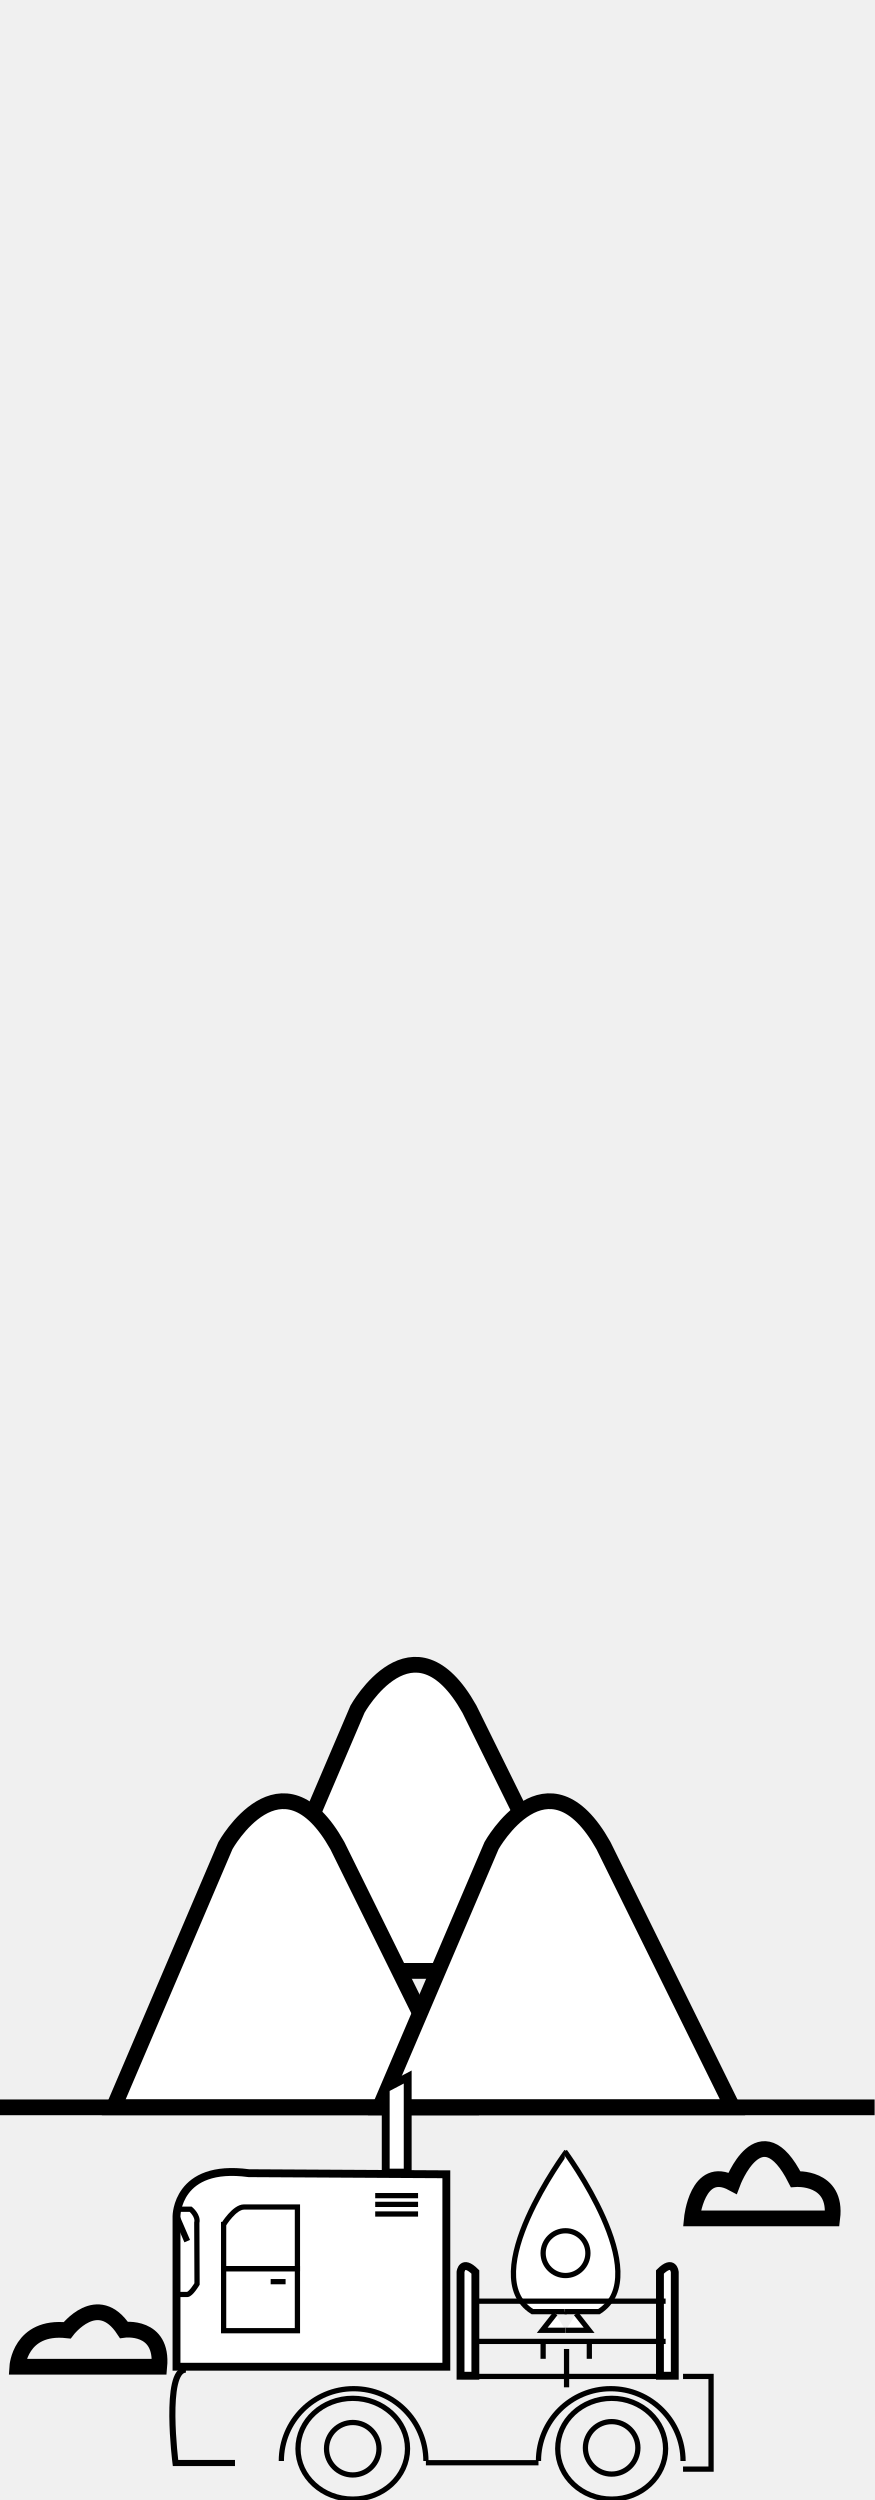
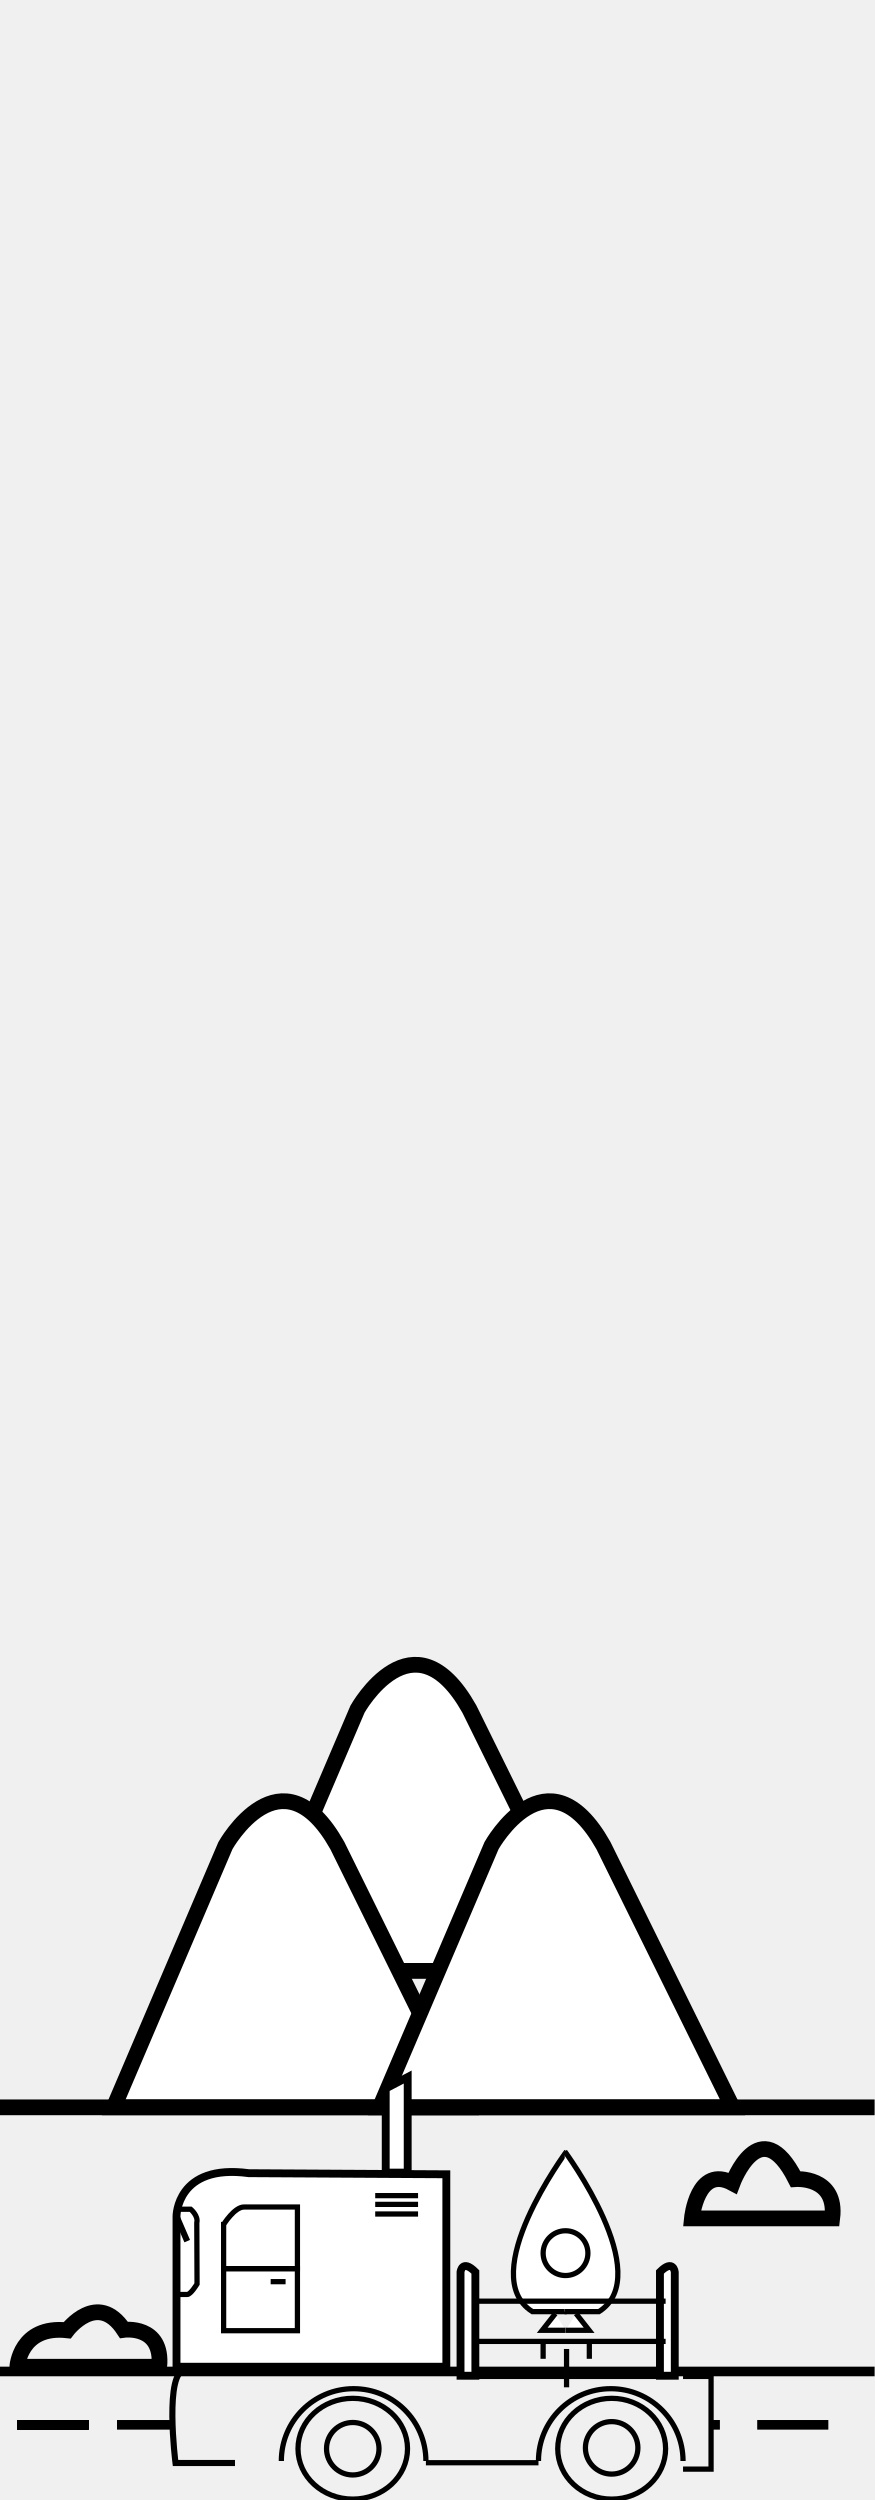
<svg xmlns="http://www.w3.org/2000/svg" version="1.1" x="0px" y="0px" width="1000px" height="2858.417px" viewBox="0 0 1000 2858.417" enable-background="new 0 0 1000 2858.417" xml:space="preserve">
  <g id="mountains">
    <path fill="#FFFFFF" stroke="#000000" stroke-width="18" stroke-miterlimit="10" d="M281,2253.459l127.782-299.328   c0,0,63.774-114.093,127.896,0l147.66,299.328H281z" />
    <path fill="#FFFFFF" stroke="#000000" stroke-width="18" stroke-miterlimit="10" d="M130,2409.459l127.782-299.328   c0,0,63.774-114.093,127.896,0l147.66,299.328H130z" />
    <path fill="#FFFFFF" stroke="#000000" stroke-width="18" stroke-miterlimit="10" d="M434.258,2409.459l127.782-299.328   c0,0,63.774-114.093,127.896,0l147.66,299.328H434.258z" />
  </g>
  <g id="Layer_3">
-     <line fill="none" stroke="#000000" stroke-width="18" stroke-miterlimit="10" x1="0" y1="2409.459" x2="1000" y2="2409.459" />
    <g id="bush">
      <path fill="none" stroke="#000000" stroke-width="18" stroke-miterlimit="10" d="M19.771,2706.07c0,0,3-47.553,57.005-41.678    c0,0,34.833-46.104,64.832-0.503c0,0,44.998-6.236,40.498,42.181H19.771z" />
      <path fill="none" stroke="#000000" stroke-width="18" stroke-miterlimit="10" d="M791.076,2536.417    c0,0,6.046-62.032,46.521-40.255c0,0,31.477-84.614,71.974-4.634c0,0,47.996-3.594,41.997,44.889H791.076z" />
    </g>
+     <line fill="none" stroke="#000000" stroke-width="11" stroke-miterlimit="10" x1="19.771" y1="2772.467" x2="101.097" y2="2772.467" />
+     <line fill="none" stroke="#000000" stroke-width="11" stroke-miterlimit="10" x1="19.771" y1="2772.467" x2="101.097" y2="2772.467" />
+     <line fill="none" stroke="#000000" stroke-width="11" stroke-miterlimit="10" x1="19.771" y1="2772.467" x2="101.097" y2="2772.467" />
+     <line fill="none" stroke="#000000" stroke-width="11" stroke-miterlimit="10" x1="19.771" y1="2772.467" x2="101.097" y2="2772.467" />
+     <line fill="none" stroke="#000000" stroke-width="11" stroke-miterlimit="10" x1="19.771" y1="2772.467" x2="101.097" y2="2772.467" />
+     <line fill="none" stroke="#000000" stroke-width="11" stroke-miterlimit="10" x1="19.771" y1="2772.467" x2="101.097" y2="2772.467" />
+     <line fill="none" stroke="#000000" stroke-width="11" stroke-miterlimit="10" x1="19.771" y1="2772.467" x2="101.097" y2="2772.467" />
+     <line fill="none" stroke="#000000" stroke-width="11" stroke-miterlimit="10" x1="19.771" y1="2772.467" x2="101.097" y2="2772.467" />
+     <line fill="none" stroke="#000000" stroke-width="11" stroke-miterlimit="10" x1="19.771" y1="2772.467" x2="101.097" y2="2772.467" />
+     <line display="none" fill="none" stroke="#000000" stroke-width="11" stroke-miterlimit="10" x1="243.771" y1="2772.467" x2="325.097" y2="2772.467" />
+     <line fill="none" stroke="#000000" stroke-width="11" stroke-miterlimit="10" x1="133.771" y1="2772.467" x2="197.065" y2="2772.467" />
+     <line display="none" fill="none" stroke="#000000" stroke-width="11" stroke-miterlimit="10" x1="372.771" y1="2772.467" x2="454.097" y2="2772.467" />
+     <line display="none" fill="none" stroke="#000000" stroke-width="11" stroke-miterlimit="10" x1="496.771" y1="2772.467" x2="578.098" y2="2772.467" />
+     <line display="none" fill="none" stroke="#000000" stroke-width="11" stroke-miterlimit="10" x1="616.771" y1="2772.467" x2="698.098" y2="2772.467" />
+     <line fill="none" stroke="#000000" stroke-width="11" stroke-miterlimit="10" x1="813" y1="2772.467" x2="823.098" y2="2772.467" />
+     <line fill="none" stroke="#000000" stroke-width="11" stroke-miterlimit="10" x1="865.771" y1="2772.467" x2="947.098" y2="2772.467" />
+   </g>
+   <g id="road">
+     <line fill="none" stroke="#000000" stroke-width="11" stroke-miterlimit="10" x1="0" y1="2711.459" x2="1000" y2="2711.459" />
+     <line fill="none" stroke="#000000" stroke-width="18" stroke-miterlimit="10" x1="0" y1="2409.459" x2="1000" y2="2409.459" />
  </g>
  <g id="truck">
    <path fill="#FFFFFF" stroke="#000000" stroke-width="9" stroke-miterlimit="10" d="M201.809,2706.07v-93.895v-78.246   c0,0,0-60.361,82.717-49.184l225.797,1.258v220.066H201.809z" />
    <path fill="#FFFFFF" stroke="#000000" stroke-width="9" stroke-miterlimit="10" d="M526.56,2597.687c0,0,1.693-15.254,16.948,0   v118.645H526.56V2597.687z" />
    <path fill="#FFFFFF" stroke="#000000" stroke-width="9" stroke-miterlimit="10" d="M771.507,2597.687c0,0-1.693-15.254-16.948,0   v118.645h16.948V2597.687z" />
    <ellipse fill="none" stroke="#000000" stroke-width="6" stroke-miterlimit="10" cx="699.364" cy="2799.79" rx="61.669" ry="57.627" />
    <ellipse fill="none" stroke="#000000" stroke-width="6" stroke-miterlimit="10" cx="403.339" cy="2799.79" rx="62.61" ry="57.627" />
    <path display="none" fill="#FFFFFF" stroke="#000000" stroke-width="5" stroke-miterlimit="10" d="M763.88,2435.942   c0,0,33.019-4.066,41.493,9.831v49.491h-58.441c0,0,7.086-29.49-9.609-49.491c0,0-57.373-57.966-125.17,0   c0,0-22.034,22.287,0,47.711l-150.847,1.78c0,0-0.067-39.66-16.983-49.491s-55.898-56.271-125.39,0c0,0-27.085,41.355-8.475,49.491   h-62.712c0,0-11.865-97.576,10.169-82.322l497.491-1.619L763.88,2435.942z" />
    <path fill="none" stroke="#000000" stroke-width="6" stroke-miterlimit="10" d="M321.679,2813.79   c0-45.643,37.001-82.644,82.644-82.644s82.644,37.001,82.644,82.644" />
    <path fill="none" stroke="#000000" stroke-width="6" stroke-miterlimit="10" d="M780.966,2813.79   c0-45.643-37.001-82.644-82.644-82.644s-82.644,37.001-82.644,82.644" />
    <line fill="none" stroke="#000000" stroke-width="6" stroke-miterlimit="10" x1="527.56" y1="2717.146" x2="764.033" y2="2717.146" />
    <line fill="none" stroke="#000000" stroke-width="6" stroke-miterlimit="10" x1="486.966" y1="2815.806" x2="615.679" y2="2815.806" />
    <path fill="none" stroke="#000000" stroke-width="7" stroke-miterlimit="10" d="M268.679,2816.111h-56.137h-11.864   c0,0-13.56-106.779,11.864-106.779" />
    <path fill="none" stroke="#000000" stroke-width="6" stroke-miterlimit="10" d="M771.507,2716.332" />
    <polyline fill="none" stroke="#000000" stroke-width="6" stroke-miterlimit="10" points="780.966,2823.111 813,2823.111    813,2717.146 780.966,2717.146  " />
    <polygon fill="#FFFFFF" stroke="#000000" stroke-width="9" stroke-miterlimit="10" points="441.02,2484.12 441.02,2387.989    466.146,2374.798 466.146,2484.12  " />
    <g id="rocket">
      <path fill="#FFFFFF" stroke="#010101" stroke-width="6" stroke-miterlimit="10" d="M647.781,2459.859    c0,0-104.826,141.6-39.084,183.183h39.337" />
      <path fill="#FFFFFF" stroke="#010101" stroke-width="6" stroke-miterlimit="10" d="M645.723,2459.859    c0,0,104.822,141.6,39.077,183.183h-39.329" />
      <g id="Layer_3_1_">
        <circle fill="#FFFFFF" stroke="#010101" stroke-width="6" stroke-miterlimit="10" cx="646.596" cy="2576.173" r="25.602" />
        <polyline fill="#FFFFFF" stroke="#010101" stroke-width="6" stroke-miterlimit="10" points="634.953,2645.29 619.957,2664.392      646.697,2664.392    " />
        <polyline fill="#FFFFFF" stroke="#010101" stroke-width="6" stroke-miterlimit="10" points="658.616,2645.29 673.611,2664.392      646.871,2664.392    " />
        <line fill="#FFFFFF" stroke="#010101" stroke-width="6" stroke-miterlimit="10" x1="620.992" y1="2674.501" x2="620.992" y2="2696.98" />
        <line fill="#FFFFFF" stroke="#010101" stroke-width="6" stroke-miterlimit="10" x1="647.781" y1="2685.747" x2="647.781" y2="2729.577" />
        <line fill="#FFFFFF" stroke="#010101" stroke-width="6" stroke-miterlimit="10" x1="673.81" y1="2674.501" x2="673.81" y2="2696.98" />
      </g>
    </g>
    <line fill="none" stroke="#000000" stroke-width="6" stroke-miterlimit="10" x1="543.508" y1="2631.086" x2="761.033" y2="2631.086" />
    <line fill="none" stroke="#000000" stroke-width="6" stroke-miterlimit="10" x1="543.508" y1="2677.086" x2="761.033" y2="2677.086" />
    <circle fill="none" stroke="#000000" stroke-width="6" stroke-miterlimit="10" cx="403.339" cy="2799.79" r="30" />
    <circle fill="none" stroke="#000000" stroke-width="6" stroke-miterlimit="10" cx="699.339" cy="2798.79" r="30" />
    <path display="none" fill="#FFFFFF" stroke="#000000" stroke-width="6" stroke-miterlimit="10" d="M213.356,2292.518v-59.322   c0,0,13.56-28.814,32.204-22.034l45.763-0.033v81.389H213.356z" />
    <line display="none" fill="none" stroke="#000000" stroke-width="7" stroke-miterlimit="10" x1="0" y1="2814.027" x2="1058.085" y2="2814.027" />
    <path fill="none" stroke="#000000" stroke-width="6" stroke-miterlimit="10" d="M255.679,2543.417c0,0,12.321-20,23.321-20h61.065   v70.491h-84.387V2543.417z" />
    <line fill="none" stroke="#000000" stroke-width="6" stroke-miterlimit="10" x1="309.469" y1="2608.775" x2="326.531" y2="2608.775" />
    <rect x="255.679" y="2593.908" fill="none" stroke="#000000" stroke-width="6" stroke-miterlimit="10" width="84.387" height="70.933" />
    <path fill="none" stroke="#000000" stroke-width="6" stroke-miterlimit="10" d="M202.814,2525.965H218c0,0,9,7.451,7,15.451   l0.29,70c0,0-7.186,12-11.238,12h-11.238V2525.965z" />
    <line fill="none" stroke="#000000" stroke-width="6" stroke-miterlimit="10" x1="429" y1="2510.417" x2="478" y2="2510.417" />
    <line fill="none" stroke="#000000" stroke-width="6" stroke-miterlimit="10" x1="429" y1="2520.417" x2="478" y2="2520.417" />
    <line fill="none" stroke="#000000" stroke-width="6" stroke-miterlimit="10" x1="429" y1="2531.417" x2="478" y2="2531.417" />
    <line fill="none" stroke="#000000" stroke-width="7" stroke-miterlimit="10" x1="202.814" y1="2536.417" x2="214.052" y2="2562.417" />
    <g id="sbubble2" opacity="0">
      <path fill="none" stroke="#000000" stroke-width="18" stroke-miterlimit="10" d="M433.467,2328.813c0,0,9-11,18,0" />
      <path fill="none" stroke="#000000" stroke-width="18" stroke-miterlimit="10" d="M450.844,2328.418c0,0,11.178,8.779,0.357,17.998    " />
      <path fill="none" stroke="#000000" stroke-width="18" stroke-miterlimit="10" d="M451.959,2345.758    c0,0-11.588,12.906-19.115-2.721" />
      <path fill="none" stroke="#000000" stroke-width="18" stroke-miterlimit="10" d="M433.303,2344.963c0,0-10.57-9.088,1.316-16.369" />
      <path fill="none" stroke="#000000" stroke-width="18" stroke-miterlimit="10" d="M440.133,2344.807c0,0,4.244,5.912,9.334,0" />
      <path fill="none" stroke="#000000" stroke-width="18" stroke-miterlimit="10" d="M432.133,2331.434c0,0,4.244-5.912,9.334,0" />
    </g>
    <g id="sbubble3" opacity="0">
      <path fill="none" stroke="#000000" stroke-width="18" stroke-miterlimit="10" d="M606.457,2261.043c0,0,9-11,18,0" />
      <path fill="none" stroke="#000000" stroke-width="18" stroke-miterlimit="10" d="M623.834,2260.649c0,0,11.176,8.779,0.357,17.998    " />
      <path fill="none" stroke="#000000" stroke-width="18" stroke-miterlimit="10" d="M624.947,2277.989    c0,0-11.588,12.906-19.113-2.721" />
      <path fill="none" stroke="#000000" stroke-width="18" stroke-miterlimit="10" d="M606.291,2277.194c0,0-10.568-9.088,1.318-16.371    " />
      <path fill="none" stroke="#000000" stroke-width="18" stroke-miterlimit="10" d="M613.123,2277.04c0,0,4.242,5.912,9.332,0" />
      <path fill="none" stroke="#000000" stroke-width="18" stroke-miterlimit="10" d="M605.123,2263.667c0,0,4.242-5.912,9.332,0" />
    </g>
    <g id="sbubble4" opacity="0">
      <path fill="none" stroke="#000000" stroke-width="18" stroke-miterlimit="10" d="M558.402,2179.402c0,0,9-11,18,0" />
      <path fill="none" stroke="#000000" stroke-width="18" stroke-miterlimit="10" d="M575.779,2179.009c0,0,11.176,8.779,0.357,17.997    " />
      <path fill="none" stroke="#000000" stroke-width="18" stroke-miterlimit="10" d="M576.895,2196.347    c0,0-11.588,12.906-19.115-2.721" />
      <path fill="none" stroke="#000000" stroke-width="18" stroke-miterlimit="10" d="M558.236,2195.553c0,0-10.568-9.088,1.318-16.37" />
      <path fill="none" stroke="#000000" stroke-width="18" stroke-miterlimit="10" d="M565.068,2195.397c0,0,4.242,5.912,9.332,0" />
      <path fill="none" stroke="#000000" stroke-width="18" stroke-miterlimit="10" d="M557.068,2182.024c0,0,4.242-5.912,9.332,0" />
    </g>
    <g id="sbubble5" opacity="0">
      <path fill="none" stroke="#000000" stroke-width="18" stroke-miterlimit="10" d="M619.93,2088.18c0,0,9-11,18,0" />
      <path fill="none" stroke="#000000" stroke-width="18" stroke-miterlimit="10" d="M637.307,2087.786c0,0,11.176,8.778,0.357,17.996    " />
      <path fill="none" stroke="#000000" stroke-width="18" stroke-miterlimit="10" d="M638.422,2105.125    c0,0-11.588,12.905-19.115-2.722" />
      <path fill="none" stroke="#000000" stroke-width="18" stroke-miterlimit="10" d="M619.764,2104.331c0,0-10.568-9.088,1.318-16.37" />
      <path fill="none" stroke="#000000" stroke-width="18" stroke-miterlimit="10" d="M626.596,2104.176c0,0,4.242,5.912,9.332,0" />
      <path fill="none" stroke="#000000" stroke-width="18" stroke-miterlimit="10" d="M618.596,2090.802c0,0,4.242-5.912,9.332,0" />
    </g>
    <polyline display="none" fill="none" stroke="#000000" stroke-width="18" stroke-miterlimit="10" points="403.339,2429.459    0,2429.459 127.782,2130.132  " />
  </g>
</svg>
